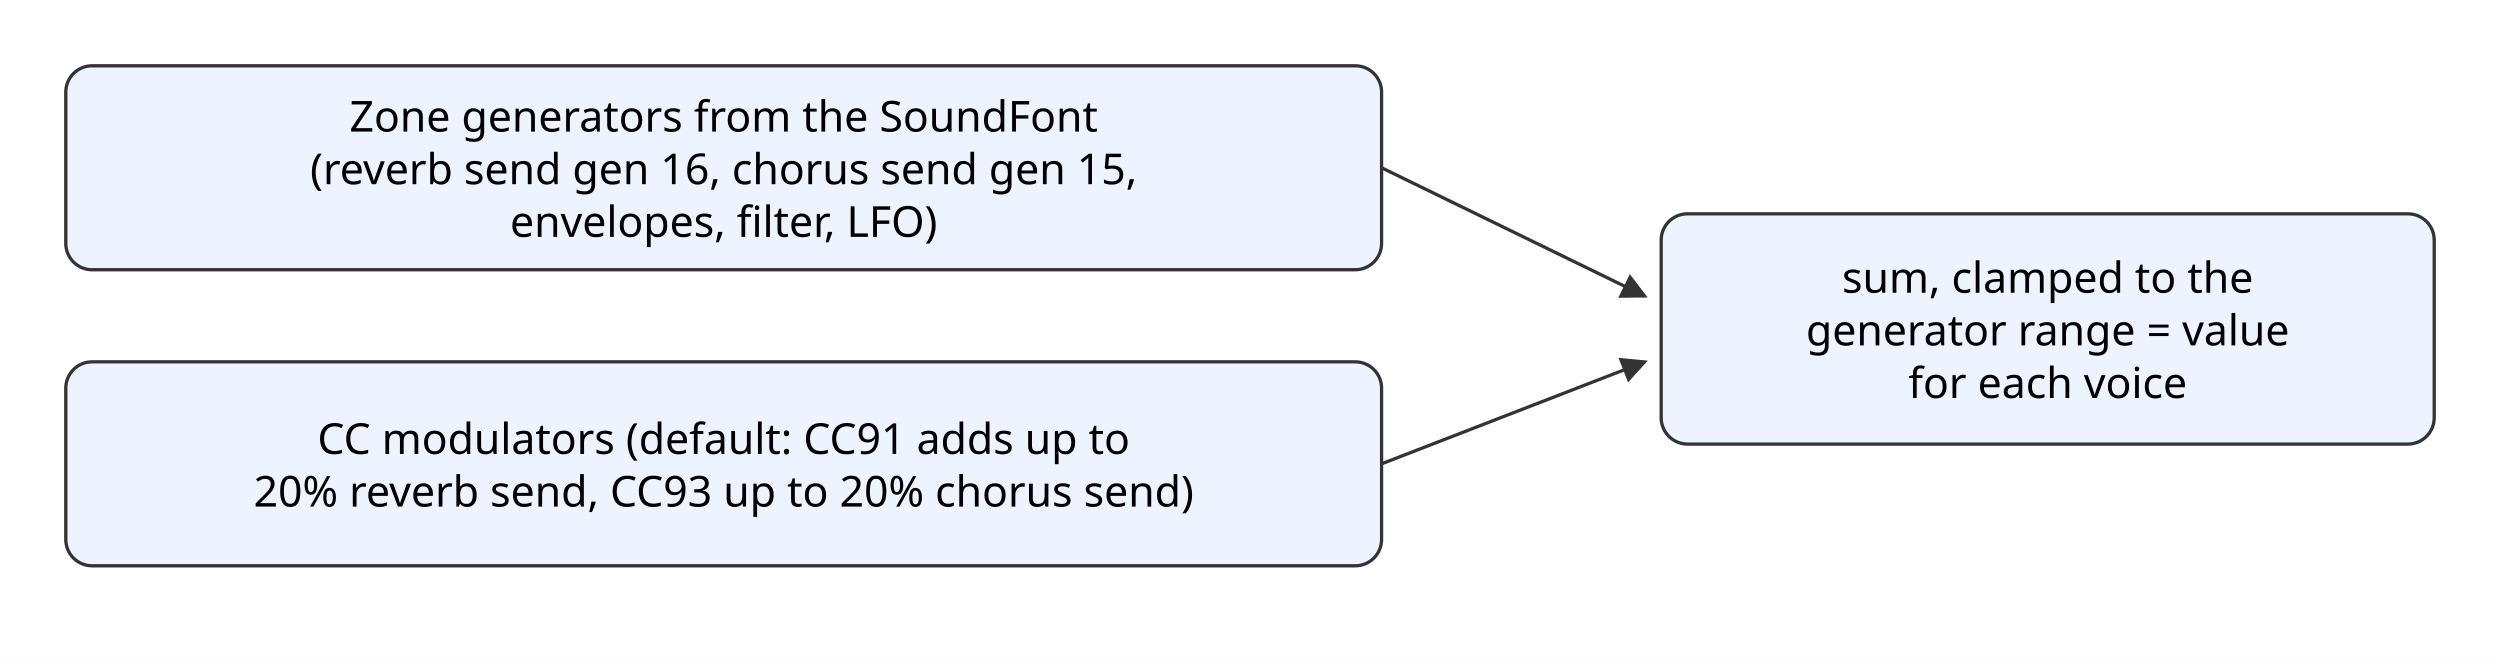
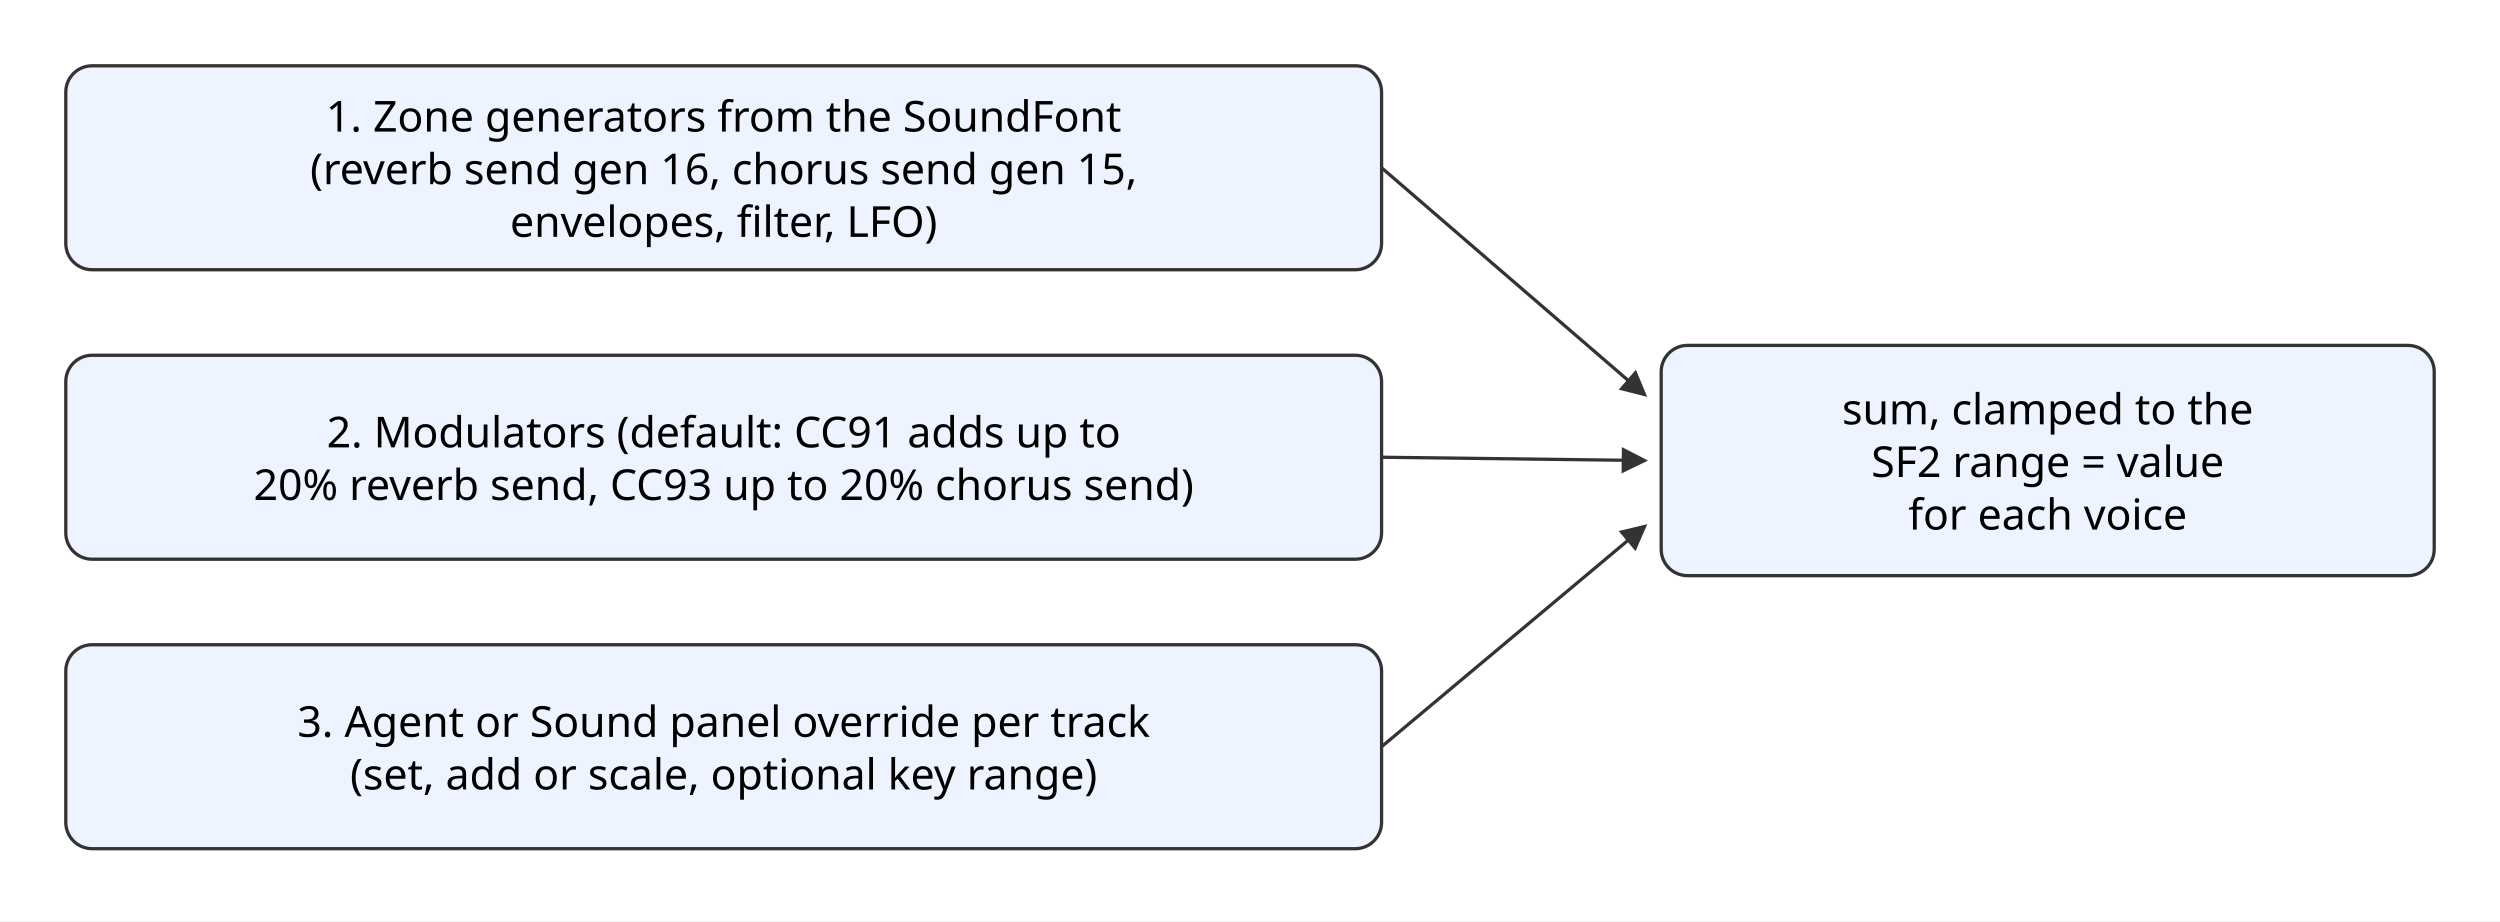
- <svg xmlns="http://www.w3.org/2000/svg" width="760" height="200" viewBox="0 0 760 200" font-family="sans-serif" font-size="13">
+ <svg xmlns="http://www.w3.org/2000/svg" width="760" height="280" viewBox="0 0 760 280" font-family="sans-serif" font-size="13">
  <defs>
    <marker id="a" markerWidth="8" markerHeight="8" refX="7" refY="4" orient="auto">
      <path d="M0,0 L8,4 L0,8 z" fill="#333" />
    </marker>
  </defs>
  <rect width="100%" height="100%" fill="#fff" />
  <rect x="20" y="20" width="400" height="62" rx="8" fill="#eef4ff" stroke="#333" />
-   <text x="220.0" y="40.0" text-anchor="middle">Zone generators from the SoundFont</text>
+   <text x="220.0" y="40.0" text-anchor="middle">1. Zone generators from the SoundFont</text>
  <text x="220.0" y="56.0" text-anchor="middle">(reverb send gen 16, chorus send gen 15,</text>
  <text x="220.0" y="72.0" text-anchor="middle">envelopes, filter, LFO)</text>
-   <rect x="20" y="110" width="400" height="62" rx="8" fill="#eef4ff" stroke="#333" />
-   <text x="220.0" y="138.0" text-anchor="middle">CC modulators (default: CC91 adds up to</text>
-   <text x="220.0" y="154.0" text-anchor="middle">20% reverb send, CC93 up to 20% chorus send)</text>
-   <line x1="420" y1="51" x2="500" y2="90" stroke="#333" marker-end="url(#a)" />
-   <line x1="420" y1="141" x2="500" y2="110" stroke="#333" marker-end="url(#a)" />
-   <rect x="505" y="65" width="235" height="70" rx="8" fill="#eef4ff" stroke="#333" />
-   <text x="622.5" y="89.0" text-anchor="middle">sum, clamped to the</text>
-   <text x="622.5" y="105.0" text-anchor="middle">generator range = value</text>
-   <text x="622.5" y="121.0" text-anchor="middle">for each voice</text>
+   <rect x="20" y="108" width="400" height="62" rx="8" fill="#eef4ff" stroke="#333" />
+   <text x="220.0" y="136.0" text-anchor="middle">2. Modulators (default: CC91 adds up to</text>
+   <text x="220.0" y="152.0" text-anchor="middle">20% reverb send, CC93 up to 20% chorus send)</text>
+   <rect x="20" y="196" width="400" height="62" rx="8" fill="#eef4ff" stroke="#333" />
+   <text x="220.0" y="224.0" text-anchor="middle">3. Agent or Sound panel override per track</text>
+   <text x="220.0" y="240.0" text-anchor="middle">(set, add or scale, optional key range)</text>
+   <line x1="420" y1="51" x2="500" y2="120" stroke="#333" marker-end="url(#a)" />
+   <line x1="420" y1="139" x2="500" y2="140" stroke="#333" marker-end="url(#a)" />
+   <line x1="420" y1="227" x2="500" y2="160" stroke="#333" marker-end="url(#a)" />
+   <rect x="505" y="105" width="235" height="70" rx="8" fill="#eef4ff" stroke="#333" />
+   <text x="622.5" y="129.0" text-anchor="middle">sum, clamped to the</text>
+   <text x="622.5" y="145.0" text-anchor="middle">SF2 range = value</text>
+   <text x="622.5" y="161.0" text-anchor="middle">for each voice</text>
</svg>
